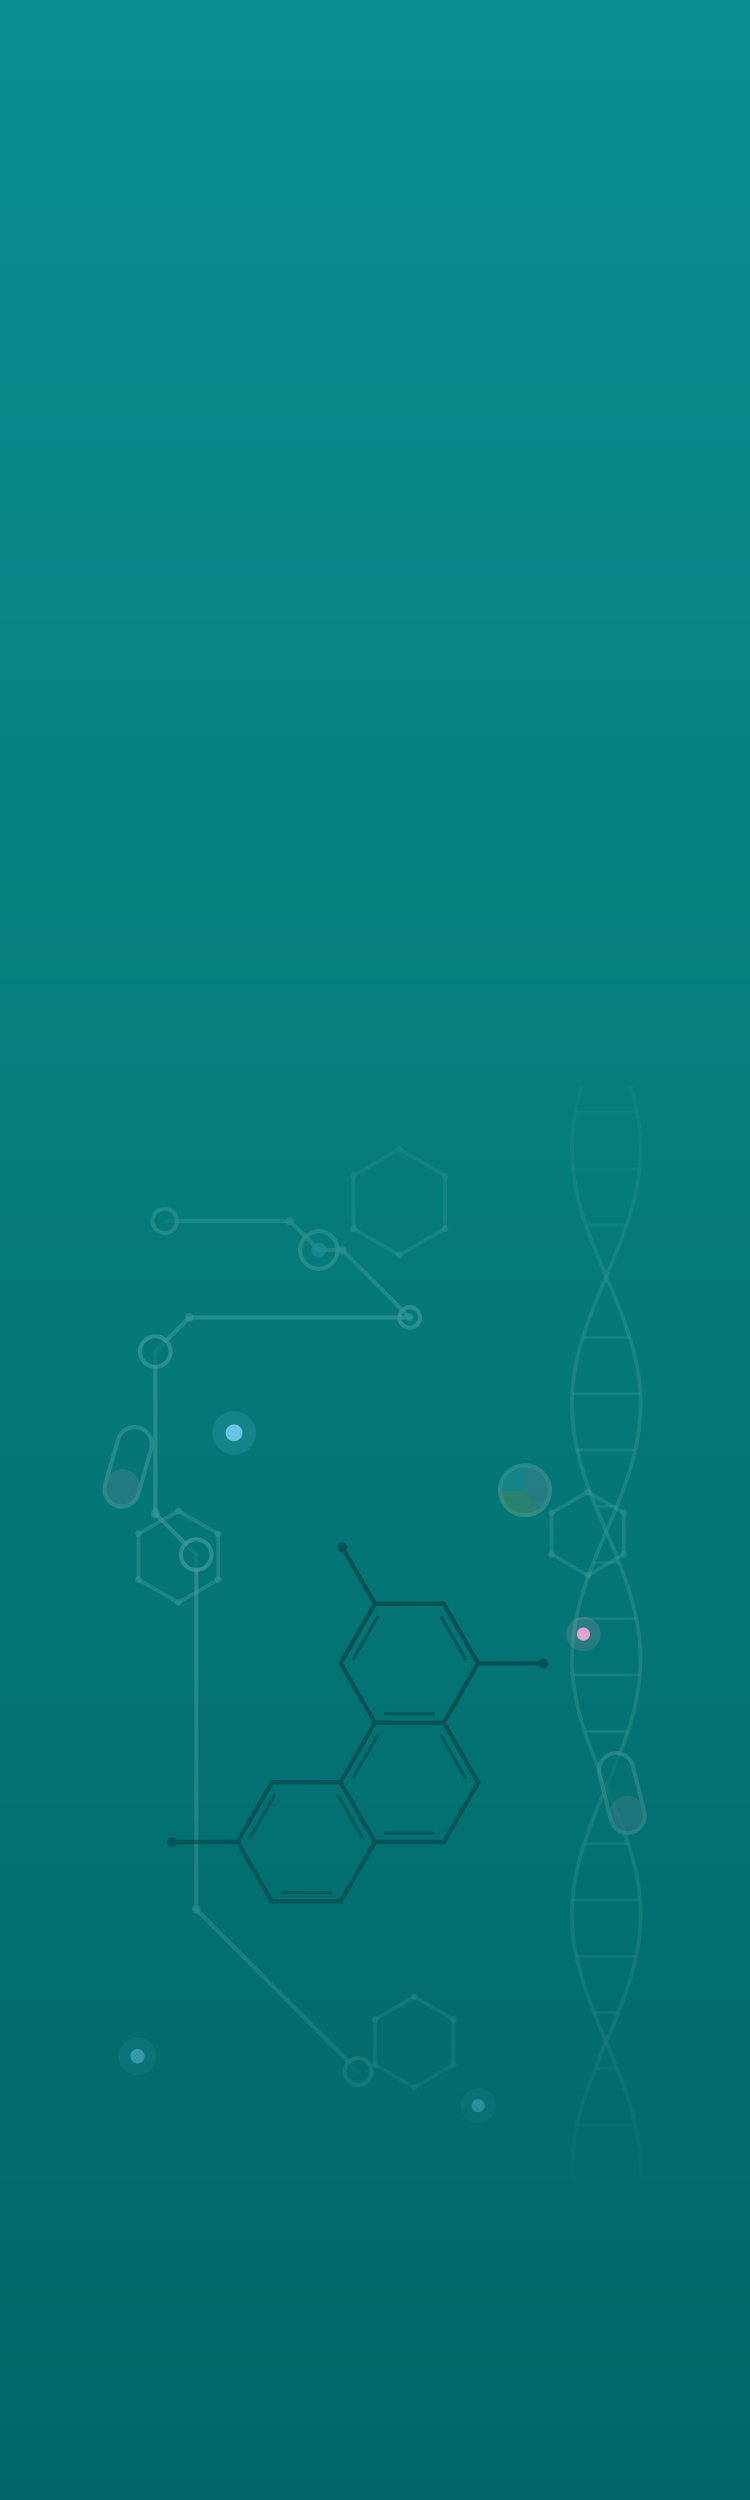
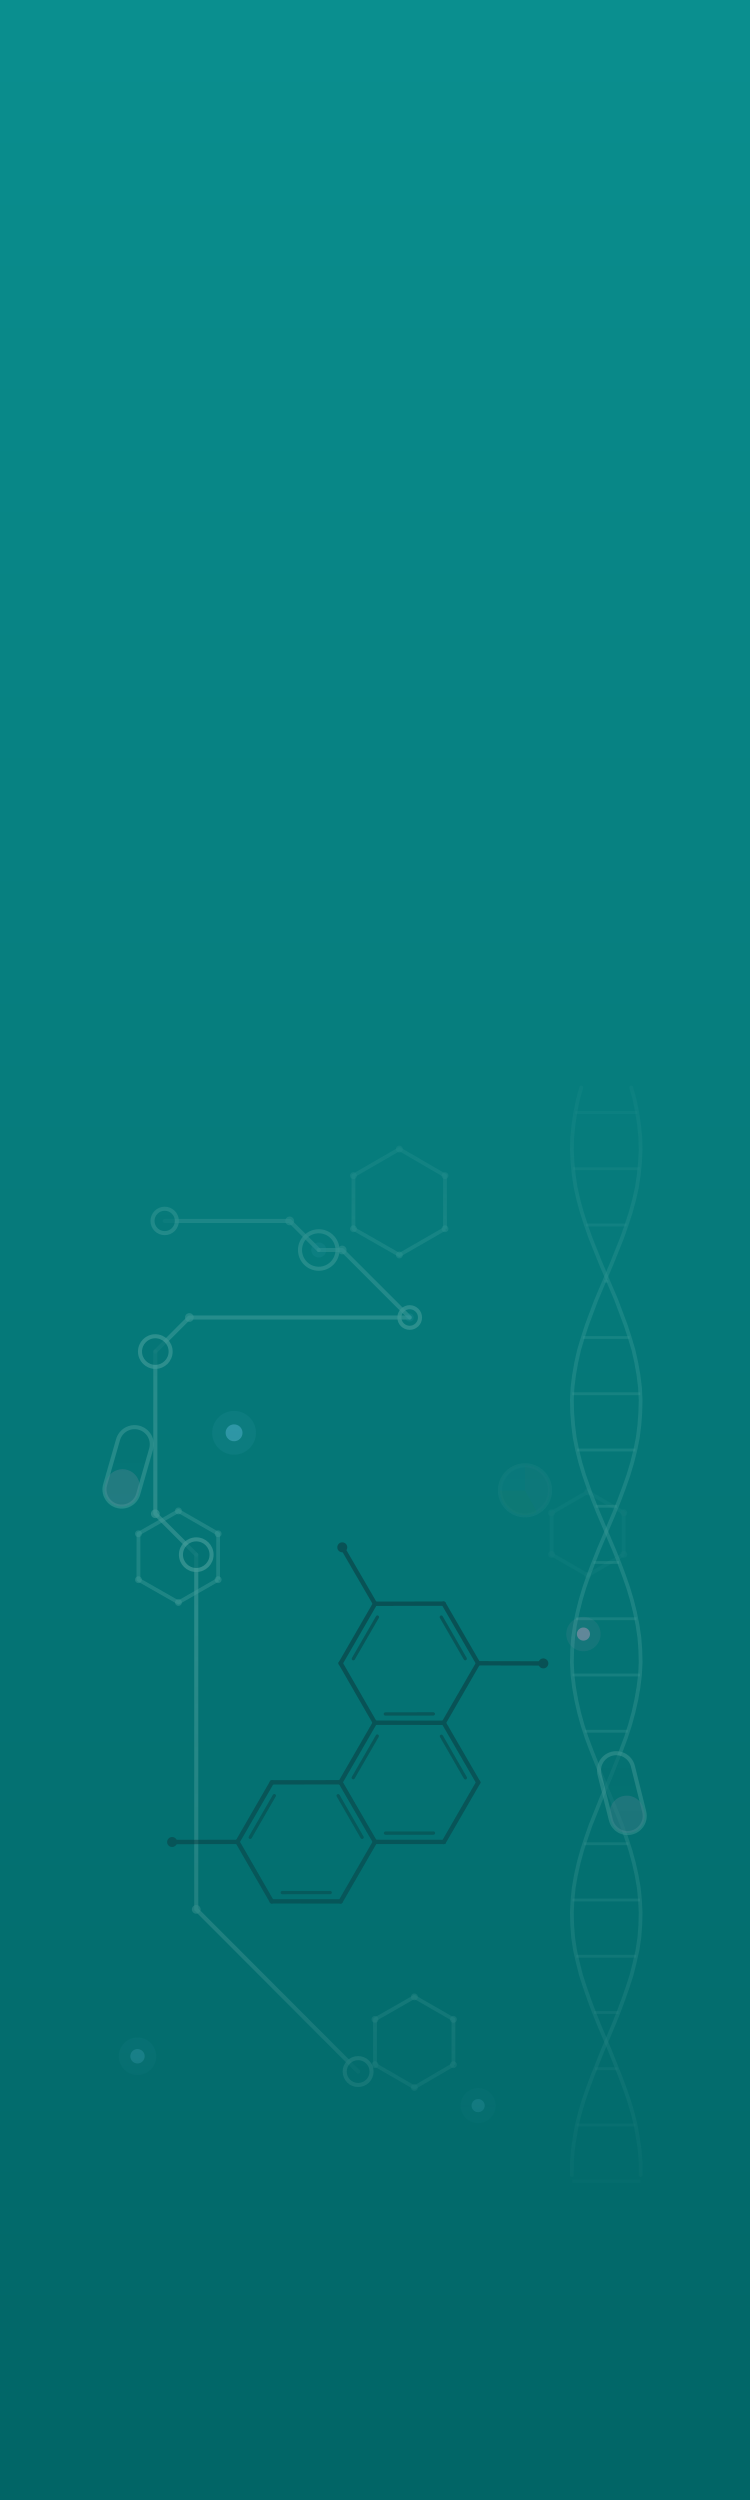
<svg xmlns="http://www.w3.org/2000/svg" viewBox="0 0 240 800" preserveAspectRatio="xMidYMid slice" role="img" aria-label="Genesis Workbench vertical sidebar background (light)">
  <defs>
    <linearGradient id="bgv" x1="0" y1="0" x2="0" y2="1">
      <stop offset="0" stop-color="#0a8f8f" />
      <stop offset="1" stop-color="#016566" />
    </linearGradient>
    <linearGradient id="fade" x1="0" y1="0" x2="0" y2="1">
      <stop offset="0" stop-color="#fff" stop-opacity="0" />
      <stop offset="0.40" stop-color="#fff" stop-opacity="0" />
      <stop offset="0.53" stop-color="#fff" stop-opacity="0.85" />
      <stop offset="0.65" stop-color="#fff" stop-opacity="1" />
      <stop offset="0.78" stop-color="#fff" stop-opacity="0.7" />
      <stop offset="0.90" stop-color="#fff" stop-opacity="0" />
      <stop offset="1" stop-color="#fff" stop-opacity="0" />
    </linearGradient>
    <mask id="fademask">
      <rect width="240" height="800" fill="url(#fade)" />
    </mask>
  </defs>
  <rect width="240" height="800" fill="url(#bgv)" />
  <g mask="url(#fademask)">
    <g opacity="0.32">
-       <g opacity="0.85">
-         <animate attributeName="opacity" values="0.2;0.85;0.2" keyTimes="0;0.5;1" dur="8.3s" begin="7.4s" repeatCount="indefinite" calcMode="spline" keySplines="0.42 0 0.58 1;0.42 0 0.58 1" />
+       <g opacity="0.2">
+         <animate attributeName="opacity" values="0.2;0.85;0.2" keyTimes="0;0.5;1" dur="8.3s" begin="-7.4s" repeatCount="indefinite" calcMode="spline" keySplines="0.42 0 0.58 1;0.42 0 0.58 1" />
        <polyline points="199.6,497.4 188.1,504.1 176.5,497.4 176.5,484.1 188.1,477.4 199.6,484.1 199.6,497.4" fill="none" stroke="#bfeee4" stroke-width="1.2" opacity="0.45" stroke-linejoin="round" />
        <circle cx="199.6" cy="497.4" r="1.1" fill="#bfeee4" opacity="0.45" />
        <circle cx="188.1" cy="504.1" r="1.1" fill="#bfeee4" opacity="0.45" />
        <circle cx="176.5" cy="497.4" r="1.1" fill="#bfeee4" opacity="0.45" />
        <circle cx="176.5" cy="484.1" r="1.1" fill="#bfeee4" opacity="0.45" />
        <circle cx="188.1" cy="477.4" r="1.1" fill="#bfeee4" opacity="0.45" />
        <circle cx="199.6" cy="484.1" r="1.1" fill="#bfeee4" opacity="0.45" />
      </g>
      <polyline points="145.1,660.7 132.6,668.0 120.0,660.7 120.0,646.2 132.6,639.0 145.1,646.2 145.1,660.7" fill="none" stroke="#bfeee4" stroke-width="1.2" opacity="0.45" stroke-linejoin="round" />
      <circle cx="145.1" cy="660.7" r="1.1" fill="#bfeee4" opacity="0.45" />
      <circle cx="132.6" cy="668.0" r="1.1" fill="#bfeee4" opacity="0.45" />
      <circle cx="120.0" cy="660.7" r="1.1" fill="#bfeee4" opacity="0.45" />
      <circle cx="120.0" cy="646.2" r="1.1" fill="#bfeee4" opacity="0.45" />
      <circle cx="132.6" cy="639.0" r="1.1" fill="#bfeee4" opacity="0.45" />
      <circle cx="145.1" cy="646.2" r="1.1" fill="#bfeee4" opacity="0.45" />
      <polyline points="69.8,505.5 57.1,512.8 44.3,505.5 44.3,490.8 57.1,483.5 69.8,490.8 69.8,505.5" fill="none" stroke="#bfeee4" stroke-width="1.2" opacity="0.45" stroke-linejoin="round" />
      <circle cx="69.8" cy="505.5" r="1.1" fill="#bfeee4" opacity="0.45" />
      <circle cx="57.1" cy="512.8" r="1.1" fill="#bfeee4" opacity="0.45" />
      <circle cx="44.3" cy="505.5" r="1.1" fill="#bfeee4" opacity="0.45" />
      <circle cx="44.3" cy="490.8" r="1.1" fill="#bfeee4" opacity="0.45" />
      <circle cx="57.1" cy="483.5" r="1.1" fill="#bfeee4" opacity="0.45" />
      <circle cx="69.8" cy="490.8" r="1.1" fill="#bfeee4" opacity="0.45" />
      <polyline points="142.4,393.2 127.8,401.6 113.1,393.2 113.1,376.2 127.8,367.7 142.4,376.2 142.4,393.2" fill="none" stroke="#bfeee4" stroke-width="1.2" opacity="0.45" stroke-linejoin="round" />
      <circle cx="142.4" cy="393.2" r="1.1" fill="#bfeee4" opacity="0.45" />
      <circle cx="127.8" cy="401.6" r="1.1" fill="#bfeee4" opacity="0.45" />
      <circle cx="113.1" cy="393.2" r="1.1" fill="#bfeee4" opacity="0.45" />
      <circle cx="113.1" cy="376.2" r="1.1" fill="#bfeee4" opacity="0.45" />
      <circle cx="127.8" cy="367.7" r="1.1" fill="#bfeee4" opacity="0.45" />
      <circle cx="142.4" cy="376.2" r="1.1" fill="#bfeee4" opacity="0.45" />
      <polyline points="202.0,348.0 203.1,352.0 203.9,356.0 204.5,360.0 204.9,364.0 205.0,368.0 204.8,372.0 204.4,376.0 203.8,380.0 202.9,384.0 201.8,388.0 200.5,392.0 199.1,396.0 197.5,400.0 195.9,404.0 194.2,408.0 192.5,412.0 190.8,416.0 189.3,420.0 187.8,424.0 186.5,428.0 185.3,432.0 184.4,436.0 183.7,440.0 183.2,444.0 183.0,448.0 183.1,452.0 183.4,456.0 183.9,460.0 184.7,464.0 185.7,468.0 186.9,472.0 188.3,476.0 189.8,480.0 191.4,484.0 193.1,488.0 194.8,492.0 196.5,496.0 198.1,500.0 199.6,504.0 201.0,508.0 202.2,512.0 203.2,516.0 204.0,520.0 204.6,524.0 204.9,528.0 205.0,532.0 204.8,536.0 204.3,540.0 203.6,544.0 202.7,548.0 201.6,552.0 200.3,556.0 198.8,560.0 197.2,564.0 195.6,568.0 193.9,572.0 192.2,576.0 190.6,580.0 189.0,584.0 187.6,588.0 186.3,592.0 185.2,596.0 184.3,600.0 183.6,604.0 183.2,608.0 183.0,612.0 183.1,616.0 183.4,620.0 184.0,624.0 184.9,628.0 185.9,632.0 187.2,636.0 188.6,640.0 190.1,644.0 191.7,648.0 193.4,652.0 195.1,656.0 196.7,660.0 198.3,664.0 199.8,668.0 201.2,672.0 202.4,676.0 203.4,680.0 204.1,684.0 204.7,688.0 205.0,692.0 205.0,696.0" fill="none" stroke="#bfeee4" stroke-width="1.2" opacity="0.4" stroke-linecap="round" />
      <polyline points="186.0,348.0 184.9,352.0 184.1,356.0 183.5,360.0 183.1,364.0 183.0,368.0 183.2,372.0 183.6,376.0 184.2,380.0 185.1,384.0 186.2,388.0 187.5,392.0 188.9,396.0 190.5,400.0 192.1,404.0 193.8,408.0 195.5,412.0 197.2,416.0 198.7,420.0 200.2,424.0 201.5,428.0 202.7,432.0 203.6,436.0 204.3,440.0 204.8,444.0 205.0,448.0 204.9,452.0 204.6,456.0 204.1,460.0 203.3,464.0 202.3,468.0 201.1,472.0 199.7,476.0 198.2,480.0 196.6,484.0 194.9,488.0 193.2,492.0 191.5,496.0 189.9,500.0 188.4,504.0 187.0,508.0 185.8,512.0 184.8,516.0 184.0,520.0 183.4,524.0 183.1,528.0 183.0,532.0 183.2,536.0 183.7,540.0 184.4,544.0 185.3,548.0 186.4,552.0 187.7,556.0 189.2,560.0 190.8,564.0 192.4,568.0 194.1,572.0 195.8,576.0 197.4,580.0 199.0,584.0 200.4,588.0 201.7,592.0 202.8,596.0 203.7,600.0 204.4,604.0 204.8,608.0 205.0,612.0 204.9,616.0 204.6,620.0 204.0,624.0 203.1,628.0 202.1,632.0 200.8,636.0 199.4,640.0 197.9,644.0 196.3,648.0 194.6,652.0 192.9,656.0 191.3,660.0 189.7,664.0 188.2,668.0 186.8,672.0 185.6,676.0 184.6,680.0 183.9,684.0 183.3,688.0 183.0,692.0 183.0,696.0" fill="none" stroke="#bfeee4" stroke-width="1.2" opacity="0.4" stroke-linecap="round" />
      <line x1="203.9" y1="356" x2="184.1" y2="356" stroke="#bfeee4" stroke-width="0.9" opacity="0.32" />
      <line x1="204.7" y1="374" x2="183.3" y2="374" stroke="#bfeee4" stroke-width="0.9" opacity="0.32" />
      <line x1="200.5" y1="392" x2="187.5" y2="392" stroke="#bfeee4" stroke-width="0.9" opacity="0.32" />
      <line x1="193.3" y1="410" x2="194.7" y2="410" stroke="#bfeee4" stroke-width="0.9" opacity="0.32" />
      <line x1="186.5" y1="428" x2="201.5" y2="428" stroke="#bfeee4" stroke-width="0.9" opacity="0.32" />
      <line x1="183.1" y1="446" x2="204.9" y2="446" stroke="#bfeee4" stroke-width="0.9" opacity="0.32" />
      <line x1="184.7" y1="464" x2="203.3" y2="464" stroke="#bfeee4" stroke-width="0.9" opacity="0.32" />
      <line x1="190.6" y1="482" x2="197.4" y2="482" stroke="#bfeee4" stroke-width="0.9" opacity="0.32" />
      <line x1="198.1" y1="500" x2="189.9" y2="500" stroke="#bfeee4" stroke-width="0.9" opacity="0.32" />
      <line x1="203.7" y1="518" x2="184.3" y2="518" stroke="#bfeee4" stroke-width="0.9" opacity="0.32" />
      <line x1="204.8" y1="536" x2="183.2" y2="536" stroke="#bfeee4" stroke-width="0.9" opacity="0.32" />
      <line x1="200.9" y1="554" x2="187.1" y2="554" stroke="#bfeee4" stroke-width="0.9" opacity="0.32" />
      <line x1="193.9" y1="572" x2="194.1" y2="572" stroke="#bfeee4" stroke-width="0.9" opacity="0.32" />
      <line x1="186.9" y1="590" x2="201.1" y2="590" stroke="#bfeee4" stroke-width="0.9" opacity="0.32" />
      <line x1="183.2" y1="608" x2="204.8" y2="608" stroke="#bfeee4" stroke-width="0.9" opacity="0.32" />
      <line x1="184.4" y1="626" x2="203.6" y2="626" stroke="#bfeee4" stroke-width="0.9" opacity="0.32" />
      <line x1="190.1" y1="644" x2="197.9" y2="644" stroke="#bfeee4" stroke-width="0.9" opacity="0.32" />
      <line x1="197.6" y1="662" x2="190.4" y2="662" stroke="#bfeee4" stroke-width="0.9" opacity="0.32" />
      <line x1="203.4" y1="680" x2="184.6" y2="680" stroke="#bfeee4" stroke-width="0.9" opacity="0.32" />
      <line x1="204.9" y1="698" x2="183.1" y2="698" stroke="#bfeee4" stroke-width="0.9" opacity="0.32" />
      <polyline points="52.7,390.7 92.7,390.7 102.0,400.0" fill="none" stroke="#cdeee6" stroke-width="1.3" opacity="0.6" stroke-linejoin="round" stroke-linecap="round" />
      <circle cx="92.7" cy="390.7" r="1.4" fill="#cdeee6" opacity="0.55" />
      <polyline points="102.0,400.0 109.5,400.0 131.1,421.6" fill="none" stroke="#cdeee6" stroke-width="1.3" opacity="0.6" stroke-linejoin="round" stroke-linecap="round" />
      <circle cx="109.5" cy="400.0" r="1.4" fill="#cdeee6" opacity="0.55" />
      <polyline points="131.1,421.6 60.6,421.6 49.7,432.5" fill="none" stroke="#cdeee6" stroke-width="1.3" opacity="0.6" stroke-linejoin="round" stroke-linecap="round" />
      <circle cx="60.6" cy="421.6" r="1.4" fill="#cdeee6" opacity="0.55" />
      <polyline points="49.7,432.5 49.7,484.4 62.8,497.5" fill="none" stroke="#cdeee6" stroke-width="1.3" opacity="0.6" stroke-linejoin="round" stroke-linecap="round" />
      <circle cx="49.7" cy="484.4" r="1.4" fill="#cdeee6" opacity="0.55" />
      <polyline points="62.8,497.5 62.8,611.0 114.6,662.9" fill="none" stroke="#cdeee6" stroke-width="1.3" opacity="0.6" stroke-linejoin="round" stroke-linecap="round" />
      <circle cx="62.8" cy="611.0" r="1.4" fill="#cdeee6" opacity="0.55" />
      <circle cx="102.0" cy="400.0" r="6.0" fill="none" stroke="#cdeee6" stroke-width="1.3" opacity="0.7" />
-       <g opacity="0.75">
-         <animate attributeName="opacity" values="0.25;0.75;0.25" keyTimes="0;0.5;1" dur="6.2s" begin="6.0s" repeatCount="indefinite" calcMode="spline" keySplines="0.42 0 0.58 1;0.42 0 0.58 1" />
+       <g opacity="0.25">
+         <animate attributeName="opacity" values="0.25;0.75;0.25" keyTimes="0;0.5;1" dur="6.2s" begin="-6.0s" repeatCount="indefinite" calcMode="spline" keySplines="0.42 0 0.58 1;0.42 0 0.58 1" />
        <circle cx="102.0" cy="400.0" r="2.4" fill="#7dd3fc" />
      </g>
      <circle cx="49.7" cy="432.5" r="4.9" fill="#036b6b" stroke="#cdeee6" stroke-width="1.3" opacity="0.7" />
      <circle cx="62.8" cy="497.5" r="4.9" fill="#036b6b" stroke="#cdeee6" stroke-width="1.3" opacity="0.7" />
      <circle cx="131.1" cy="421.6" r="3.3" fill="none" stroke="#cdeee6" stroke-width="1.3" opacity="0.7" />
-       <g opacity="0.75">
-         <animate attributeName="opacity" values="0.25;0.75;0.25" keyTimes="0;0.5;1" dur="7.7s" begin="2.8s" repeatCount="indefinite" calcMode="spline" keySplines="0.42 0 0.58 1;0.42 0 0.58 1" />
+       <g opacity="0.25">
+         <animate attributeName="opacity" values="0.25;0.75;0.25" keyTimes="0;0.5;1" dur="7.7s" begin="-2.8s" repeatCount="indefinite" calcMode="spline" keySplines="0.42 0 0.58 1;0.42 0 0.58 1" />
        <circle cx="131.1" cy="421.6" r="1.3" fill="#7dd3fc" />
      </g>
      <circle cx="114.6" cy="662.9" r="4.3" fill="#036b6b" stroke="#cdeee6" stroke-width="1.3" opacity="0.7" />
      <circle cx="52.7" cy="390.7" r="3.9" fill="#036b6b" stroke="#cdeee6" stroke-width="1.3" opacity="0.7" />
      <g transform="translate(41.0,469.4) rotate(16)">
        <rect x="-5.5" y="-13.0" width="11" height="26" rx="5.5" fill="#036b6b" stroke="#cdeee6" stroke-width="1.3" opacity="0.55" />
        <rect x="-5.5" y="1.0" width="11" height="12.0" rx="5.5" fill="#f9a8d4" opacity="0.4" />
      </g>
      <g transform="translate(199.0,573.8) rotate(-14)">
        <rect x="-5.5" y="-13.0" width="11" height="26" rx="5.5" fill="#036b6b" stroke="#cdeee6" stroke-width="1.3" opacity="0.55" />
        <rect x="-5.5" y="1.0" width="11" height="12.0" rx="5.5" fill="#f9a8d4" opacity="0.4" />
      </g>
-       <g opacity="0.85">
-         <animate attributeName="opacity" values="0.2;0.85;0.2" keyTimes="0;0.5;1" dur="9.1s" begin="8.5s" repeatCount="indefinite" calcMode="spline" keySplines="0.42 0 0.58 1;0.42 0 0.58 1" />
+       <g opacity="0.2">
+         <animate attributeName="opacity" values="0.2;0.85;0.2" keyTimes="0;0.5;1" dur="9.1s" begin="-8.5s" repeatCount="indefinite" calcMode="spline" keySplines="0.42 0 0.58 1;0.42 0 0.58 1" />
        <circle cx="168.0" cy="476.9" r="8.0" fill="none" stroke="#cdeee6" stroke-width="1.3" opacity="0.7" />
        <path d="M168.0,476.9 L168.0,468.9 A8.0,8.0 0 0 1 171.8,483.9 Z" fill="#f9a8d4" opacity="0.55" />
        <path d="M168.0,476.9 L171.8,483.9 A8.0,8.0 0 0 1 160.0,476.9 Z" fill="#fcd34d" opacity="0.55" />
        <path d="M168.0,476.9 L160.0,476.9 A8.0,8.0 0 0 1 168.0,468.9 Z" fill="#7dd3fc" opacity="0.55" />
      </g>
    </g>
    <g opacity="0.43" transform="rotate(30 120.0 564.0)">
      <polyline points="132.7,542.0 113.6,553.0" fill="none" stroke="#0d2329" stroke-width="1.4" stroke-linecap="round" />
      <polyline points="113.6,553.0 94.6,542.0" fill="none" stroke="#0d2329" stroke-width="1.4" stroke-linecap="round" />
      <polyline points="94.6,542.0 94.6,520.0" fill="none" stroke="#0d2329" stroke-width="1.4" stroke-linecap="round" />
      <polyline points="94.6,520.0 113.6,509.0" fill="none" stroke="#0d2329" stroke-width="1.4" stroke-linecap="round" />
      <polyline points="113.6,509.0 132.7,520.0" fill="none" stroke="#0d2329" stroke-width="1.4" stroke-linecap="round" />
      <polyline points="132.7,520.0 132.7,542.0" fill="none" stroke="#0d2329" stroke-width="1.4" stroke-linecap="round" />
      <polyline points="151.8,575.0 132.7,586.0" fill="none" stroke="#0d2329" stroke-width="1.4" stroke-linecap="round" />
      <polyline points="132.7,586.0 113.6,575.0" fill="none" stroke="#0d2329" stroke-width="1.4" stroke-linecap="round" />
      <polyline points="113.6,575.0 113.6,553.0" fill="none" stroke="#0d2329" stroke-width="1.4" stroke-linecap="round" />
      <polyline points="132.7,542.0 151.8,553.0" fill="none" stroke="#0d2329" stroke-width="1.4" stroke-linecap="round" />
      <polyline points="151.8,553.0 151.8,575.0" fill="none" stroke="#0d2329" stroke-width="1.4" stroke-linecap="round" />
      <polyline points="132.7,608.0 113.6,619.0" fill="none" stroke="#0d2329" stroke-width="1.4" stroke-linecap="round" />
      <polyline points="113.6,619.0 94.6,608.0" fill="none" stroke="#0d2329" stroke-width="1.4" stroke-linecap="round" />
      <polyline points="94.6,608.0 94.6,586.0" fill="none" stroke="#0d2329" stroke-width="1.4" stroke-linecap="round" />
      <polyline points="94.6,586.0 113.6,575.0" fill="none" stroke="#0d2329" stroke-width="1.4" stroke-linecap="round" />
      <polyline points="132.7,586.0 132.7,608.0" fill="none" stroke="#0d2329" stroke-width="1.4" stroke-linecap="round" />
      <polyline points="128.4,541.2 115.1,548.9" fill="none" stroke="#0d2329" stroke-width="1.05" stroke-linecap="round" opacity="0.85" />
      <polyline points="97.4,538.7 97.4,523.3" fill="none" stroke="#0d2329" stroke-width="1.05" stroke-linecap="round" opacity="0.85" />
      <polyline points="115.1,513.1 128.4,520.8" fill="none" stroke="#0d2329" stroke-width="1.05" stroke-linecap="round" opacity="0.85" />
      <polyline points="147.5,574.2 134.2,581.9" fill="none" stroke="#0d2329" stroke-width="1.05" stroke-linecap="round" opacity="0.85" />
      <polyline points="116.4,571.7 116.4,556.3" fill="none" stroke="#0d2329" stroke-width="1.05" stroke-linecap="round" opacity="0.85" />
      <polyline points="134.2,546.1 147.5,553.8" fill="none" stroke="#0d2329" stroke-width="1.05" stroke-linecap="round" opacity="0.85" />
      <polyline points="128.4,607.2 115.1,614.9" fill="none" stroke="#0d2329" stroke-width="1.05" stroke-linecap="round" opacity="0.85" />
      <polyline points="97.4,604.7 97.4,589.3" fill="none" stroke="#0d2329" stroke-width="1.05" stroke-linecap="round" opacity="0.85" />
      <polyline points="115.1,579.1 128.4,586.8" fill="none" stroke="#0d2329" stroke-width="1.05" stroke-linecap="round" opacity="0.85" />
      <polyline points="94.6,520.0 76.5,509.6" fill="none" stroke="#0d2329" stroke-width="1.4" stroke-linecap="round" />
      <circle cx="76.5" cy="509.6" r="1.6" fill="#0d2329" />
      <polyline points="94.6,608.0 76.5,618.5" fill="none" stroke="#0d2329" stroke-width="1.4" stroke-linecap="round" />
      <circle cx="76.5" cy="618.5" r="1.6" fill="#0d2329" />
      <polyline points="132.7,520.0 150.8,509.6" fill="none" stroke="#0d2329" stroke-width="1.4" stroke-linecap="round" />
      <circle cx="150.8" cy="509.6" r="1.6" fill="#0d2329" />
    </g>
    <g>
-       <g opacity="0.95">
-         <animate attributeName="opacity" values="0.4;0.95;0.4" keyTimes="0;0.5;1" dur="19.2s" begin="13.4s" repeatCount="indefinite" calcMode="spline" keySplines="0.42 0 0.58 1;0.42 0 0.58 1" />
+       <g opacity="0.4">
+         <animate attributeName="opacity" values="0.4;0.95;0.4" keyTimes="0;0.5;1" dur="19.2s" begin="-13.4s" repeatCount="indefinite" calcMode="spline" keySplines="0.42 0 0.58 1;0.42 0 0.58 1" />
        <circle cx="74.9" cy="458.5" r="7.0" fill="#7dd3fc" opacity="0.16" />
        <circle cx="74.9" cy="458.5" r="2.7" fill="#7dd3fc" opacity="0.95" />
      </g>
-       <g opacity="0.95">
-         <animate attributeName="opacity" values="0.4;0.95;0.4" keyTimes="0;0.5;1" dur="18.1s" begin="9.2s" repeatCount="indefinite" calcMode="spline" keySplines="0.42 0 0.58 1;0.42 0 0.58 1" />
+       <g opacity="0.4">
+         <animate attributeName="opacity" values="0.4;0.95;0.4" keyTimes="0;0.5;1" dur="18.1s" begin="-9.2s" repeatCount="indefinite" calcMode="spline" keySplines="0.42 0 0.58 1;0.42 0 0.58 1" />
        <circle cx="186.7" cy="522.9" r="5.5" fill="#f9a8d4" opacity="0.16" />
        <circle cx="186.7" cy="522.9" r="2.1" fill="#f9a8d4" opacity="0.95" />
      </g>
-       <g opacity="0.95">
-         <animate attributeName="opacity" values="0.4;0.95;0.4" keyTimes="0;0.5;1" dur="19.2s" begin="3.9s" repeatCount="indefinite" calcMode="spline" keySplines="0.42 0 0.58 1;0.42 0 0.58 1" />
+       <g opacity="0.4">
+         <animate attributeName="opacity" values="0.4;0.95;0.4" keyTimes="0;0.5;1" dur="19.2s" begin="-3.9s" repeatCount="indefinite" calcMode="spline" keySplines="0.42 0 0.58 1;0.42 0 0.58 1" />
        <circle cx="153.0" cy="673.8" r="5.6" fill="#7dd3fc" opacity="0.16" />
        <circle cx="153.0" cy="673.8" r="2.1" fill="#7dd3fc" opacity="0.95" />
      </g>
-       <g opacity="0.95">
-         <animate attributeName="opacity" values="0.4;0.95;0.4" keyTimes="0;0.5;1" dur="25.6s" begin="7.9s" repeatCount="indefinite" calcMode="spline" keySplines="0.42 0 0.58 1;0.42 0 0.58 1" />
+       <g opacity="0.4">
+         <animate attributeName="opacity" values="0.4;0.95;0.4" keyTimes="0;0.5;1" dur="25.6s" begin="-7.9s" repeatCount="indefinite" calcMode="spline" keySplines="0.42 0 0.58 1;0.42 0 0.58 1" />
        <circle cx="44.0" cy="658.0" r="6.0" fill="#7dd3fc" opacity="0.16" />
        <circle cx="44.0" cy="658.0" r="2.3" fill="#7dd3fc" opacity="0.95" />
      </g>
    </g>
  </g>
</svg>
